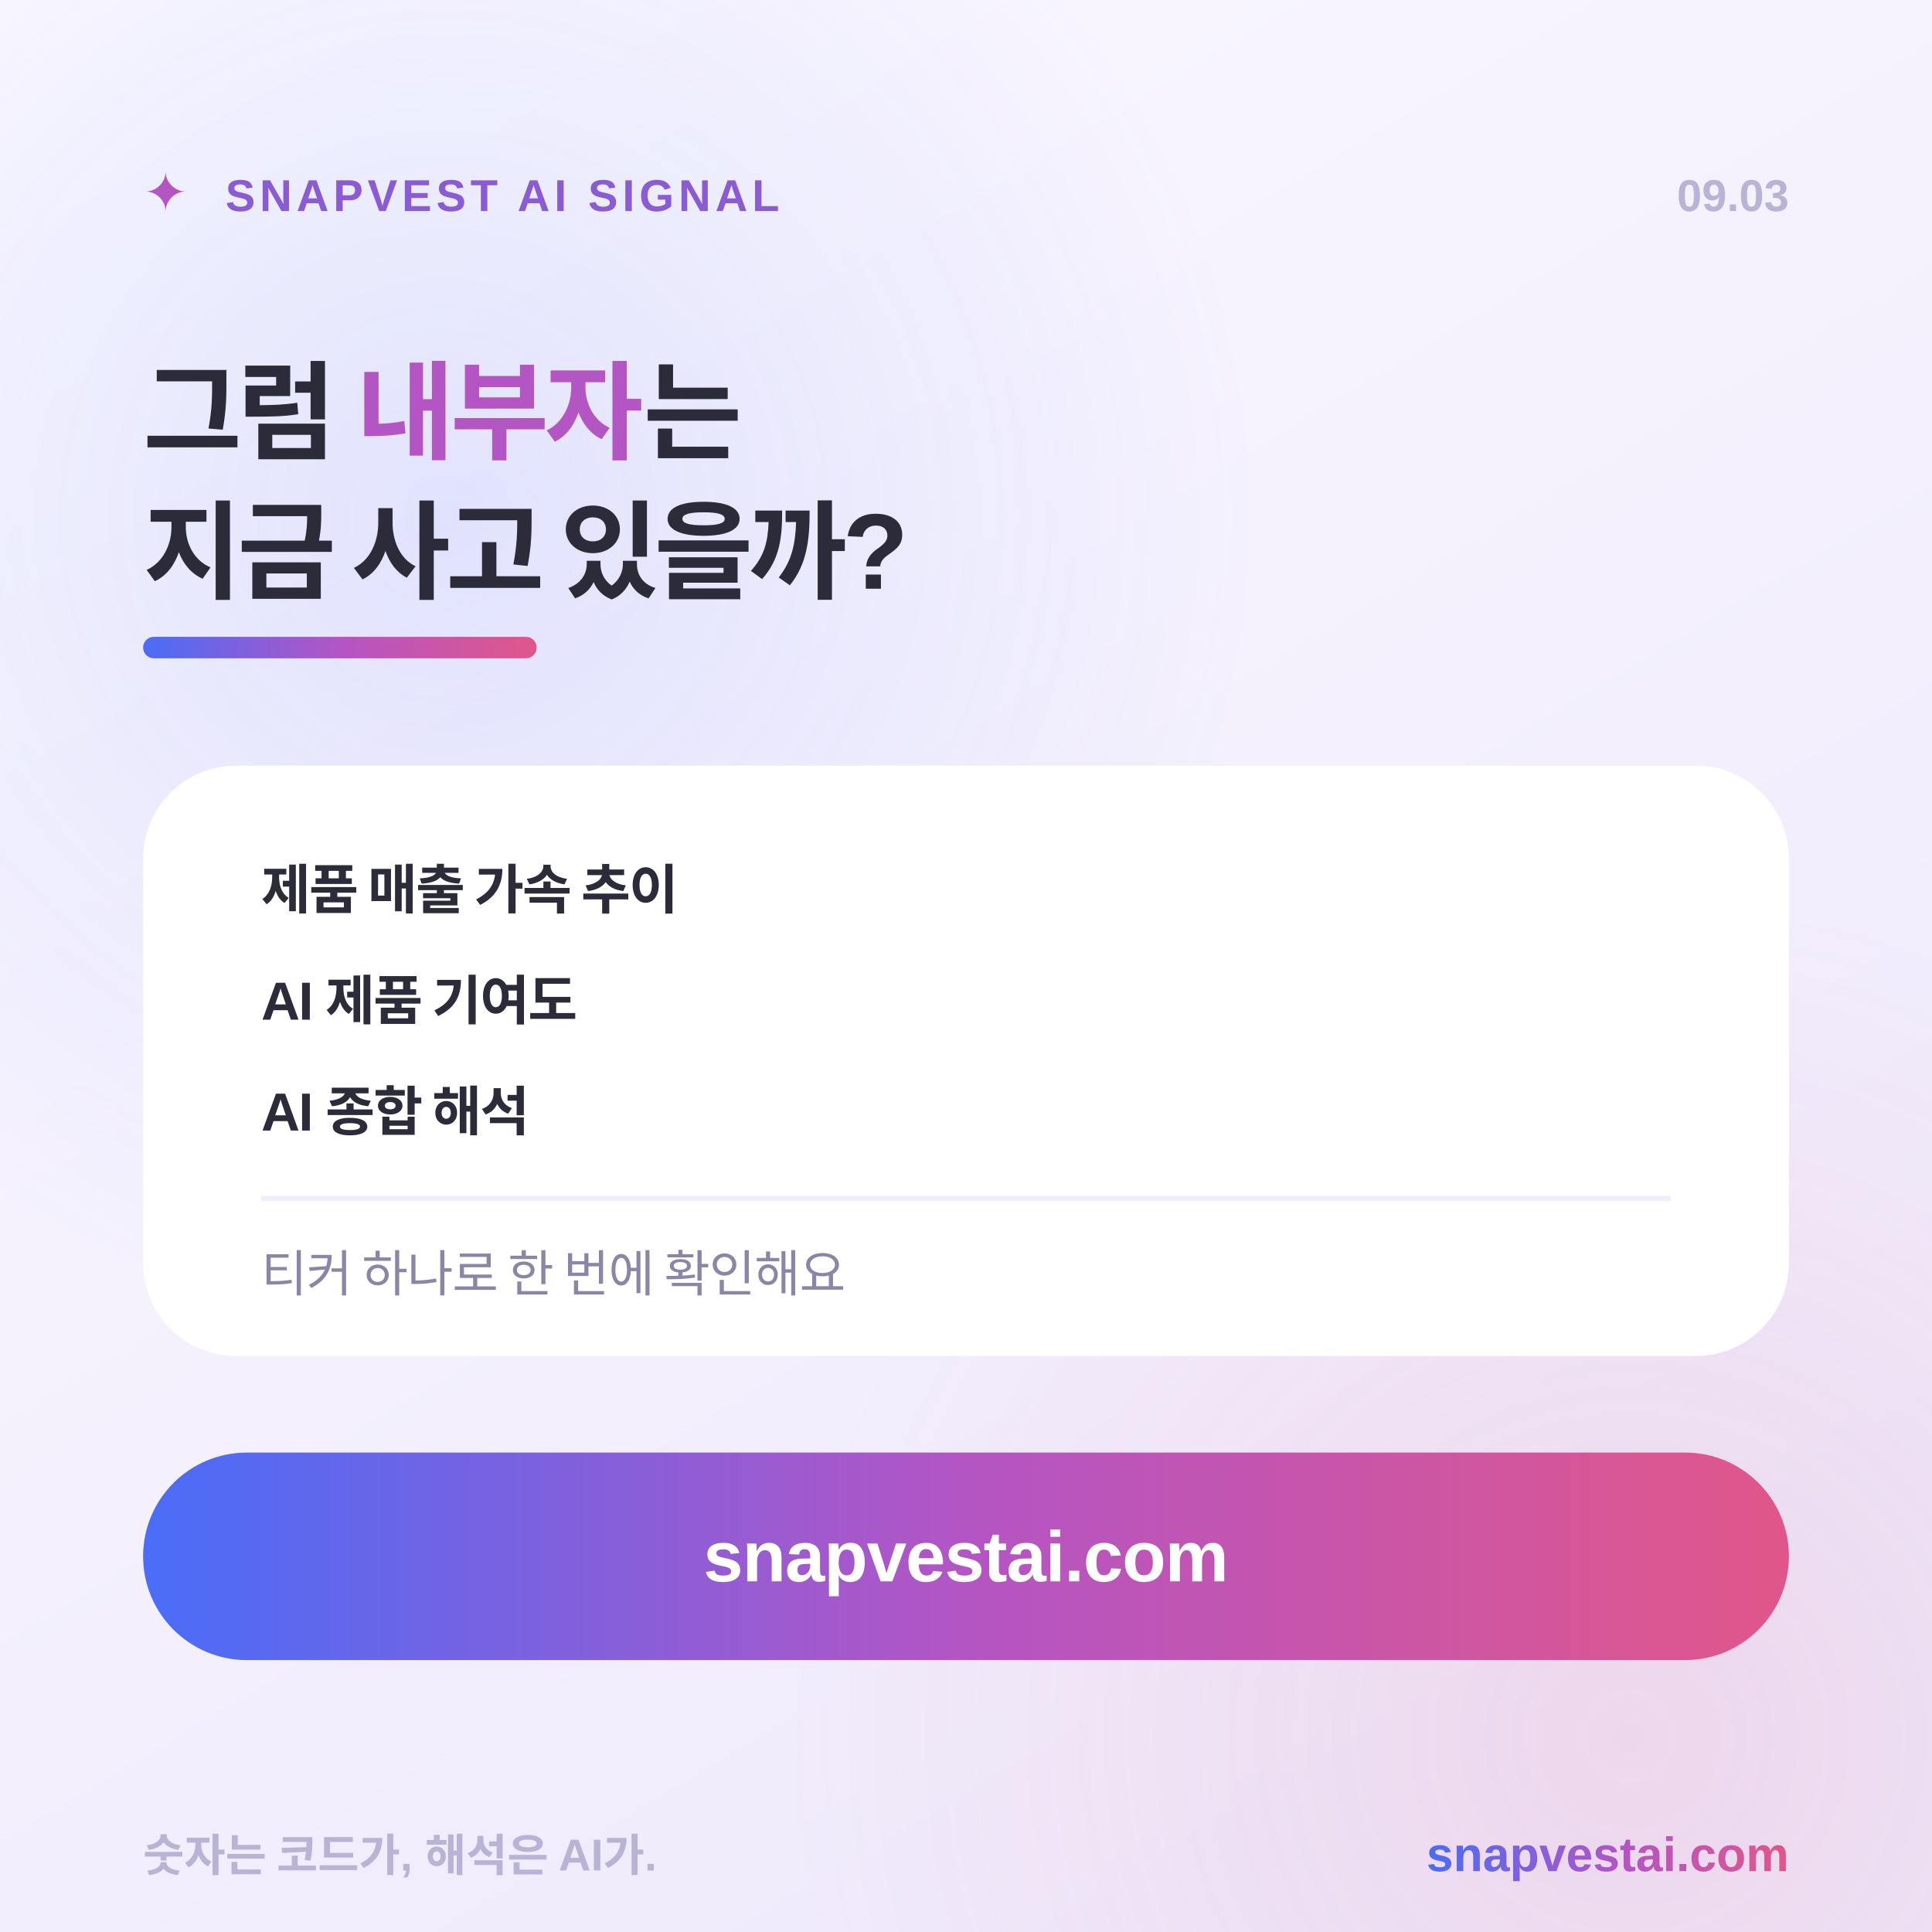
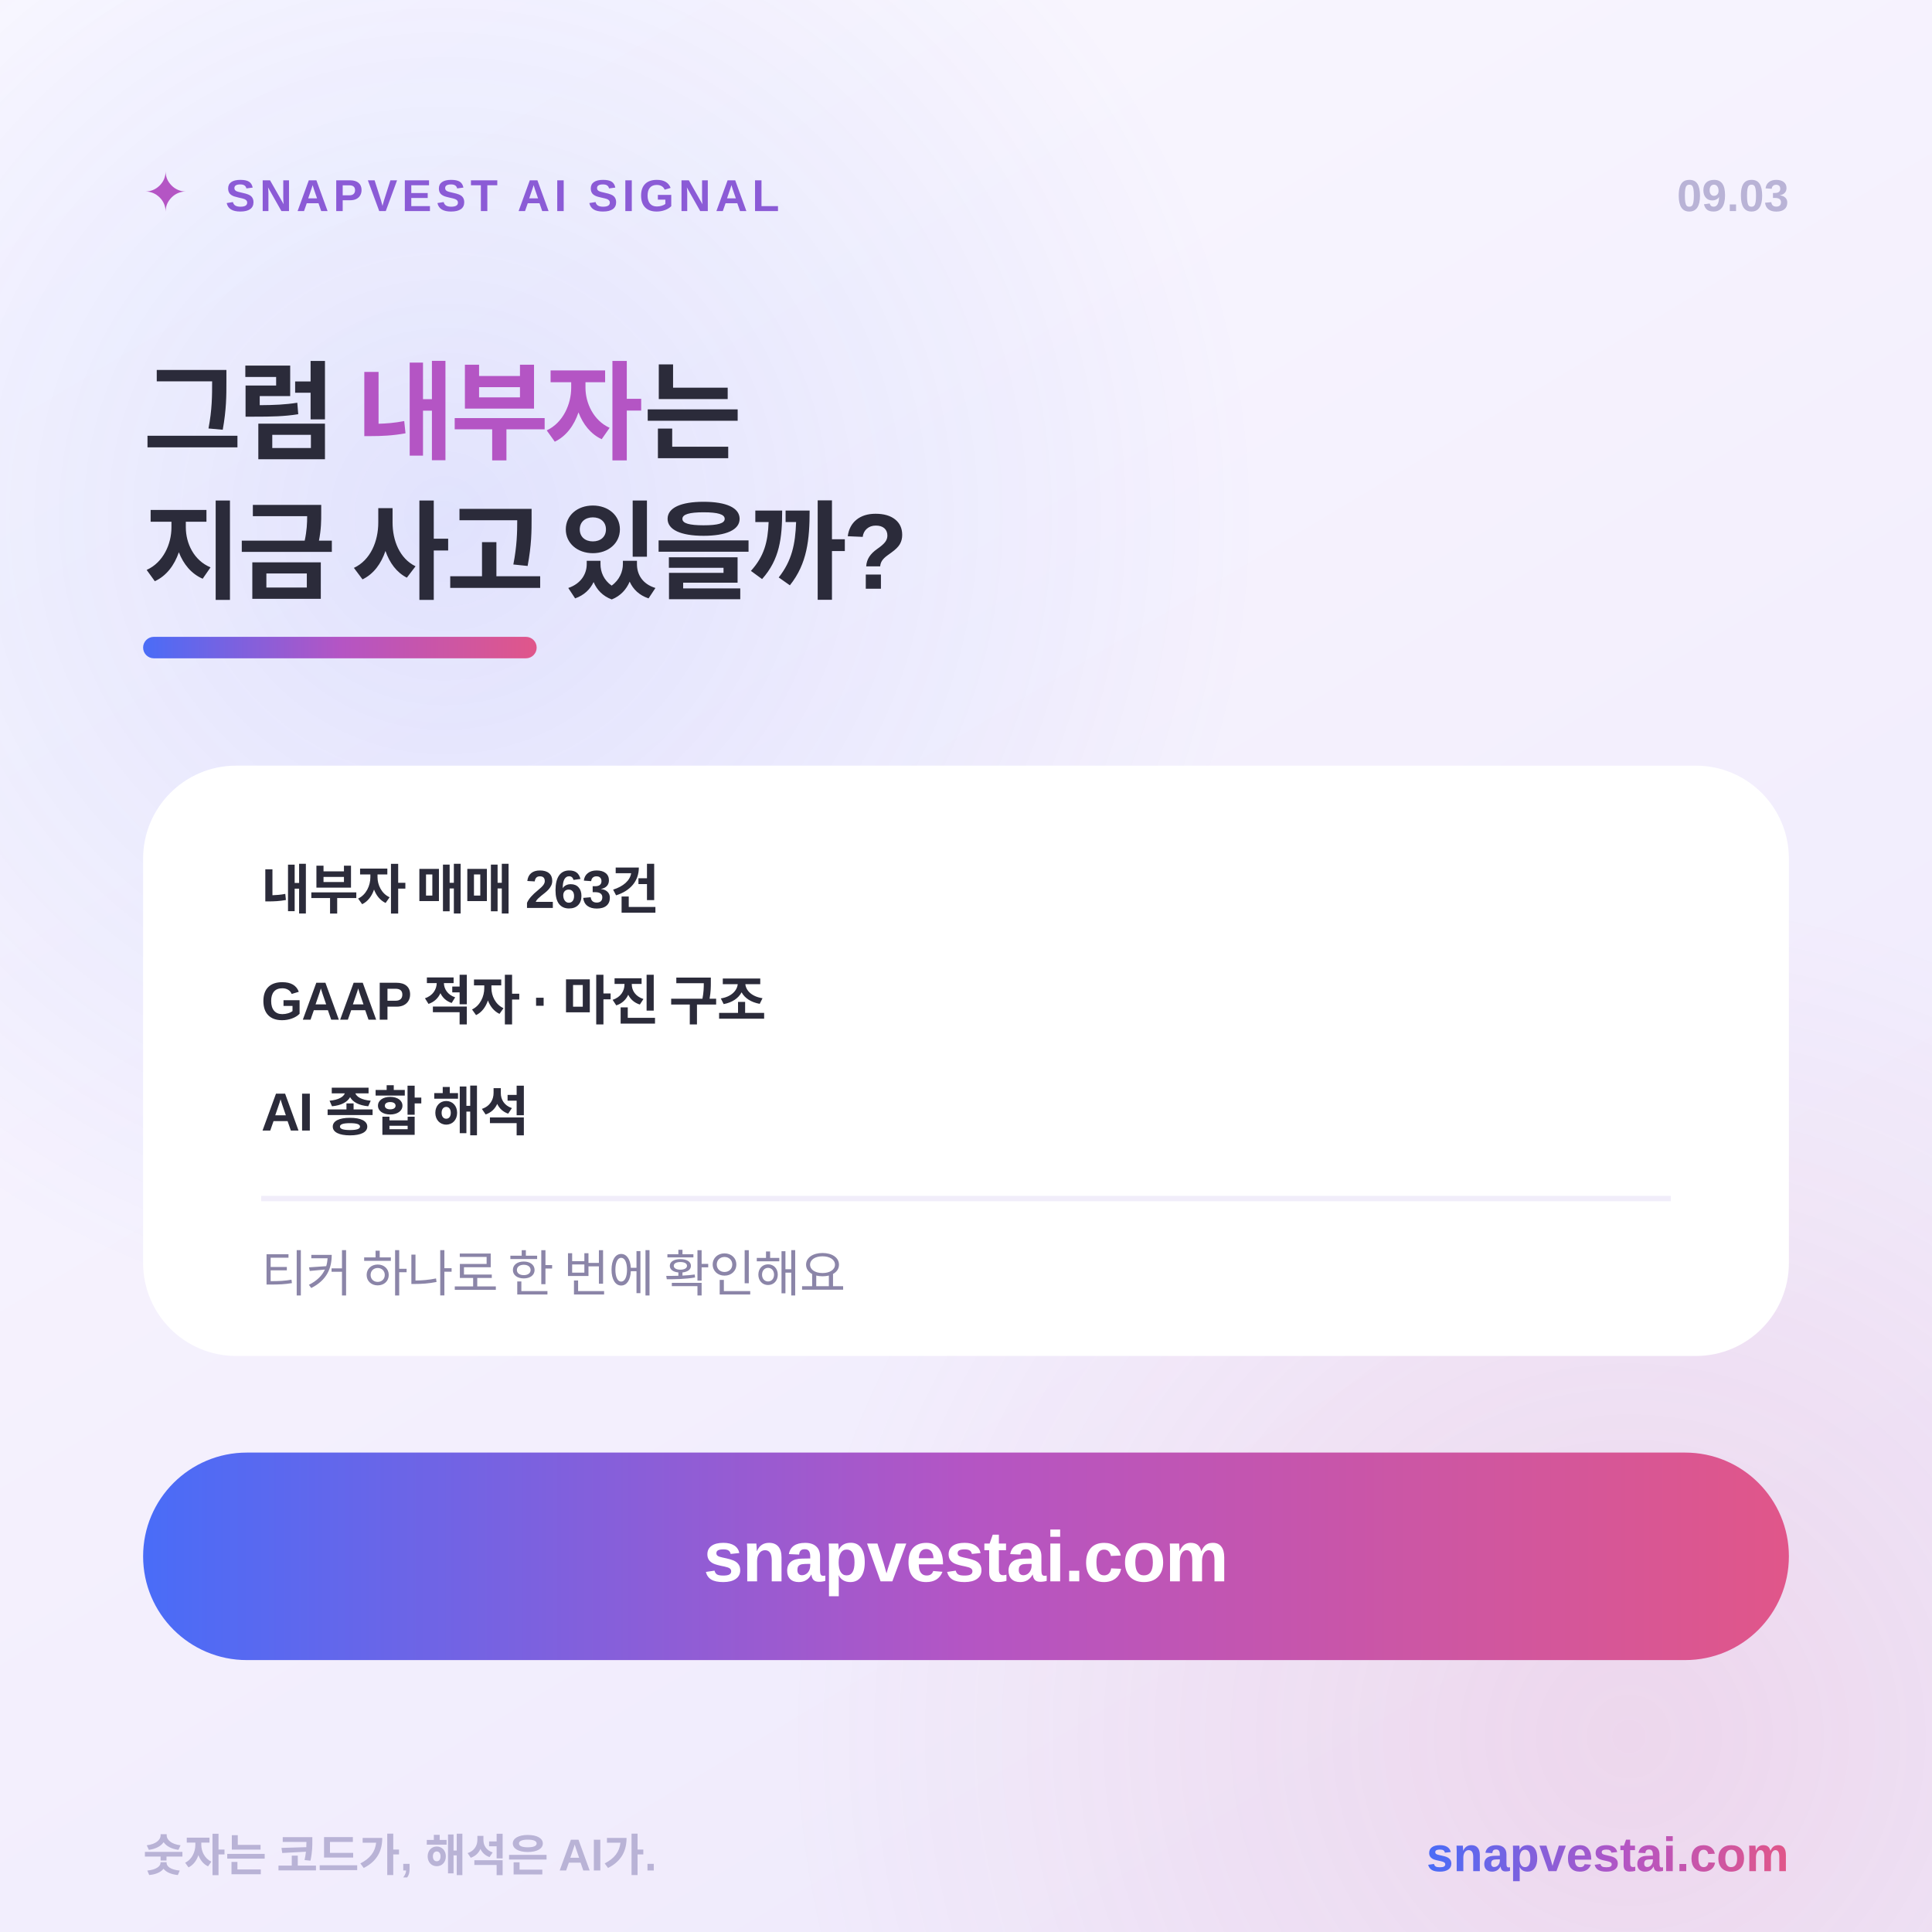
<svg xmlns="http://www.w3.org/2000/svg" width="1080" height="1080" viewBox="0 0 1080 1080" role="img">
  <defs>
    <linearGradient id="bg" x1="0" y1="0" x2="0.6" y2="1">
      <stop offset="0" stop-color="#FBF9FF" />
      <stop offset="1" stop-color="#EFEAFC" />
    </linearGradient>
    <linearGradient id="line" x1="0" y1="0" x2="1" y2="0">
      <stop offset="0" stop-color="#4A6CF7" />
      <stop offset="0.5" stop-color="#B455C4" />
      <stop offset="1" stop-color="#E0568A" />
    </linearGradient>
    <linearGradient id="dom" x1="0" y1="0" x2="1" y2="0">
      <stop offset="0" stop-color="#4A6CF7" />
      <stop offset="0.55" stop-color="#B455C4" />
      <stop offset="1" stop-color="#E0568A" />
    </linearGradient>
    <radialGradient id="m1" cx="0.5" cy="0.5" r="0.5">
      <stop offset="0" stop-color="#4A6CF7" stop-opacity="0.13" />
      <stop offset="1" stop-color="#4A6CF7" stop-opacity="0" />
    </radialGradient>
    <radialGradient id="m2" cx="0.5" cy="0.5" r="0.5">
      <stop offset="0" stop-color="#E0568A" stop-opacity="0.13" />
      <stop offset="1" stop-color="#E0568A" stop-opacity="0" />
    </radialGradient>
  </defs>
  <rect width="1080" height="1080" fill="url(#bg)" />
  <rect x="-200" y="-160" width="900" height="900" fill="url(#m1)" />
  <rect x="440" y="500" width="940" height="940" fill="url(#m2)" />
  <g font-family="Pretendard, Poppins, Arial, sans-serif">
    <text x="80" y="118" font-size="30" fill="#B455C4">✦</text>
    <text x="126" y="118" font-size="25" font-weight="700" letter-spacing="2.5" fill="#8B5BD6">SNAPVEST AI SIGNAL</text>
    <text x="1000" y="118" text-anchor="end" font-size="25" font-weight="600" fill="#B9B3D6">09.03</text>
    <text x="80" y="252" font-size="60" font-weight="700" letter-spacing="-2.5" fill="#2B2B3A">그럼 <tspan fill="#B455C4">내부자</tspan>는</text>
    <text x="80" y="330" font-size="60" font-weight="700" letter-spacing="-2.5" fill="#2B2B3A">지금 사고 있을까?</text>
    <rect x="80" y="356" width="220" height="12" rx="6" fill="url(#line)" />
    <rect x="80" y="428" width="920" height="330" rx="52" fill="#FFFFFF" />
-     <text x="146" y="508" font-size="30" font-weight="700" letter-spacing="-0.8" fill="#2B2B3A">제품 매출 가속 추이</text>
-     <text x="146" y="570" font-size="30" font-weight="700" letter-spacing="-0.8" fill="#2B2B3A">AI 제품 기여도</text>
+     <text x="146" y="508" font-size="30" font-weight="700" letter-spacing="-0.8" fill="#2B2B3A">내부자 매매 263건</text>
+     <text x="146" y="570" font-size="30" font-weight="700" letter-spacing="-0.8" fill="#2B2B3A">GAAP 적자 · 마진 구조</text>
    <text x="146" y="632" font-size="30" font-weight="700" letter-spacing="-0.8" fill="#2B2B3A">AI 종합 해석</text>
    <line x1="146" y1="670" x2="934" y2="670" stroke="#F1EDFA" stroke-width="3" />
    <text x="146" y="722" font-size="28" font-weight="500" letter-spacing="-0.5" fill="#8B85A8">티커 하나로 한 번에 확인해요</text>
    <rect x="80" y="812" width="920" height="116" rx="58" fill="url(#line)" />
    <text x="540" y="884" text-anchor="middle" font-size="40" font-weight="700" letter-spacing="-0.5" fill="#FFFFFF">snapvestai.com</text>
    <text x="80" y="1046" font-size="25" font-weight="600" fill="#B9B3D6">숫자는 코드가, 해석은 AI가.</text>
    <text x="1000" y="1046" text-anchor="end" font-size="27" font-weight="700" fill="url(#dom)">snapvestai.com</text>
  </g>
</svg>
